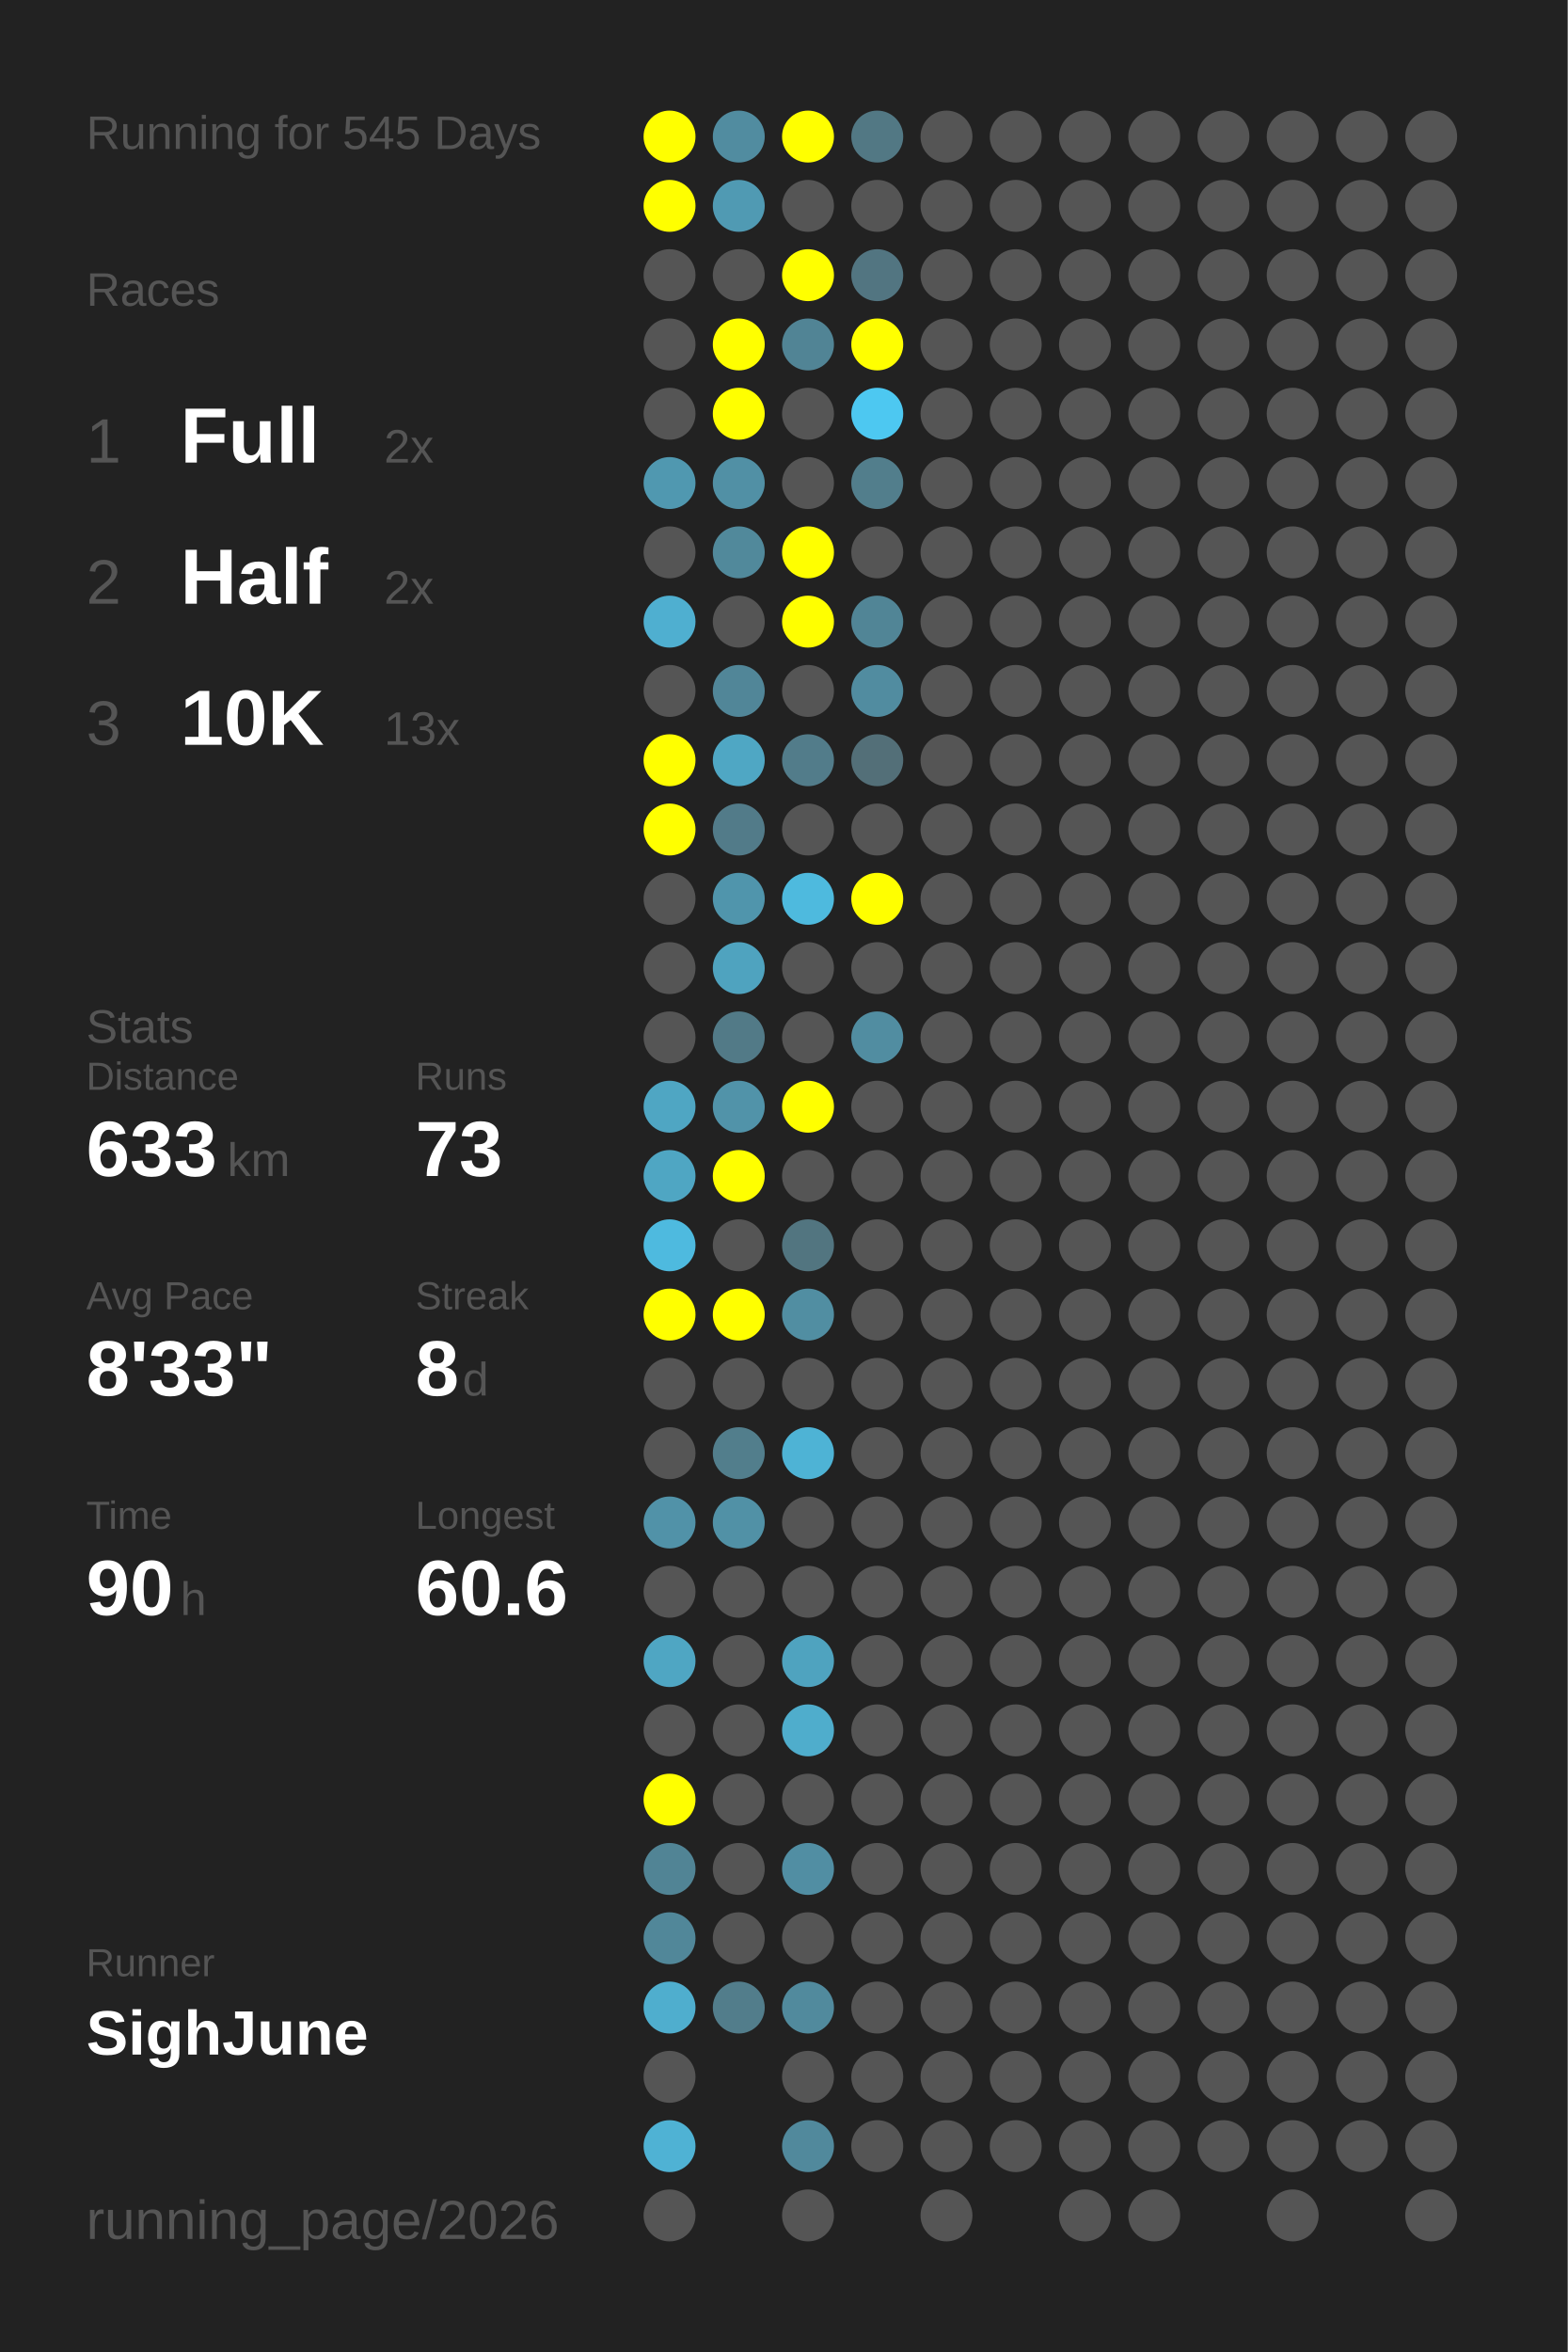
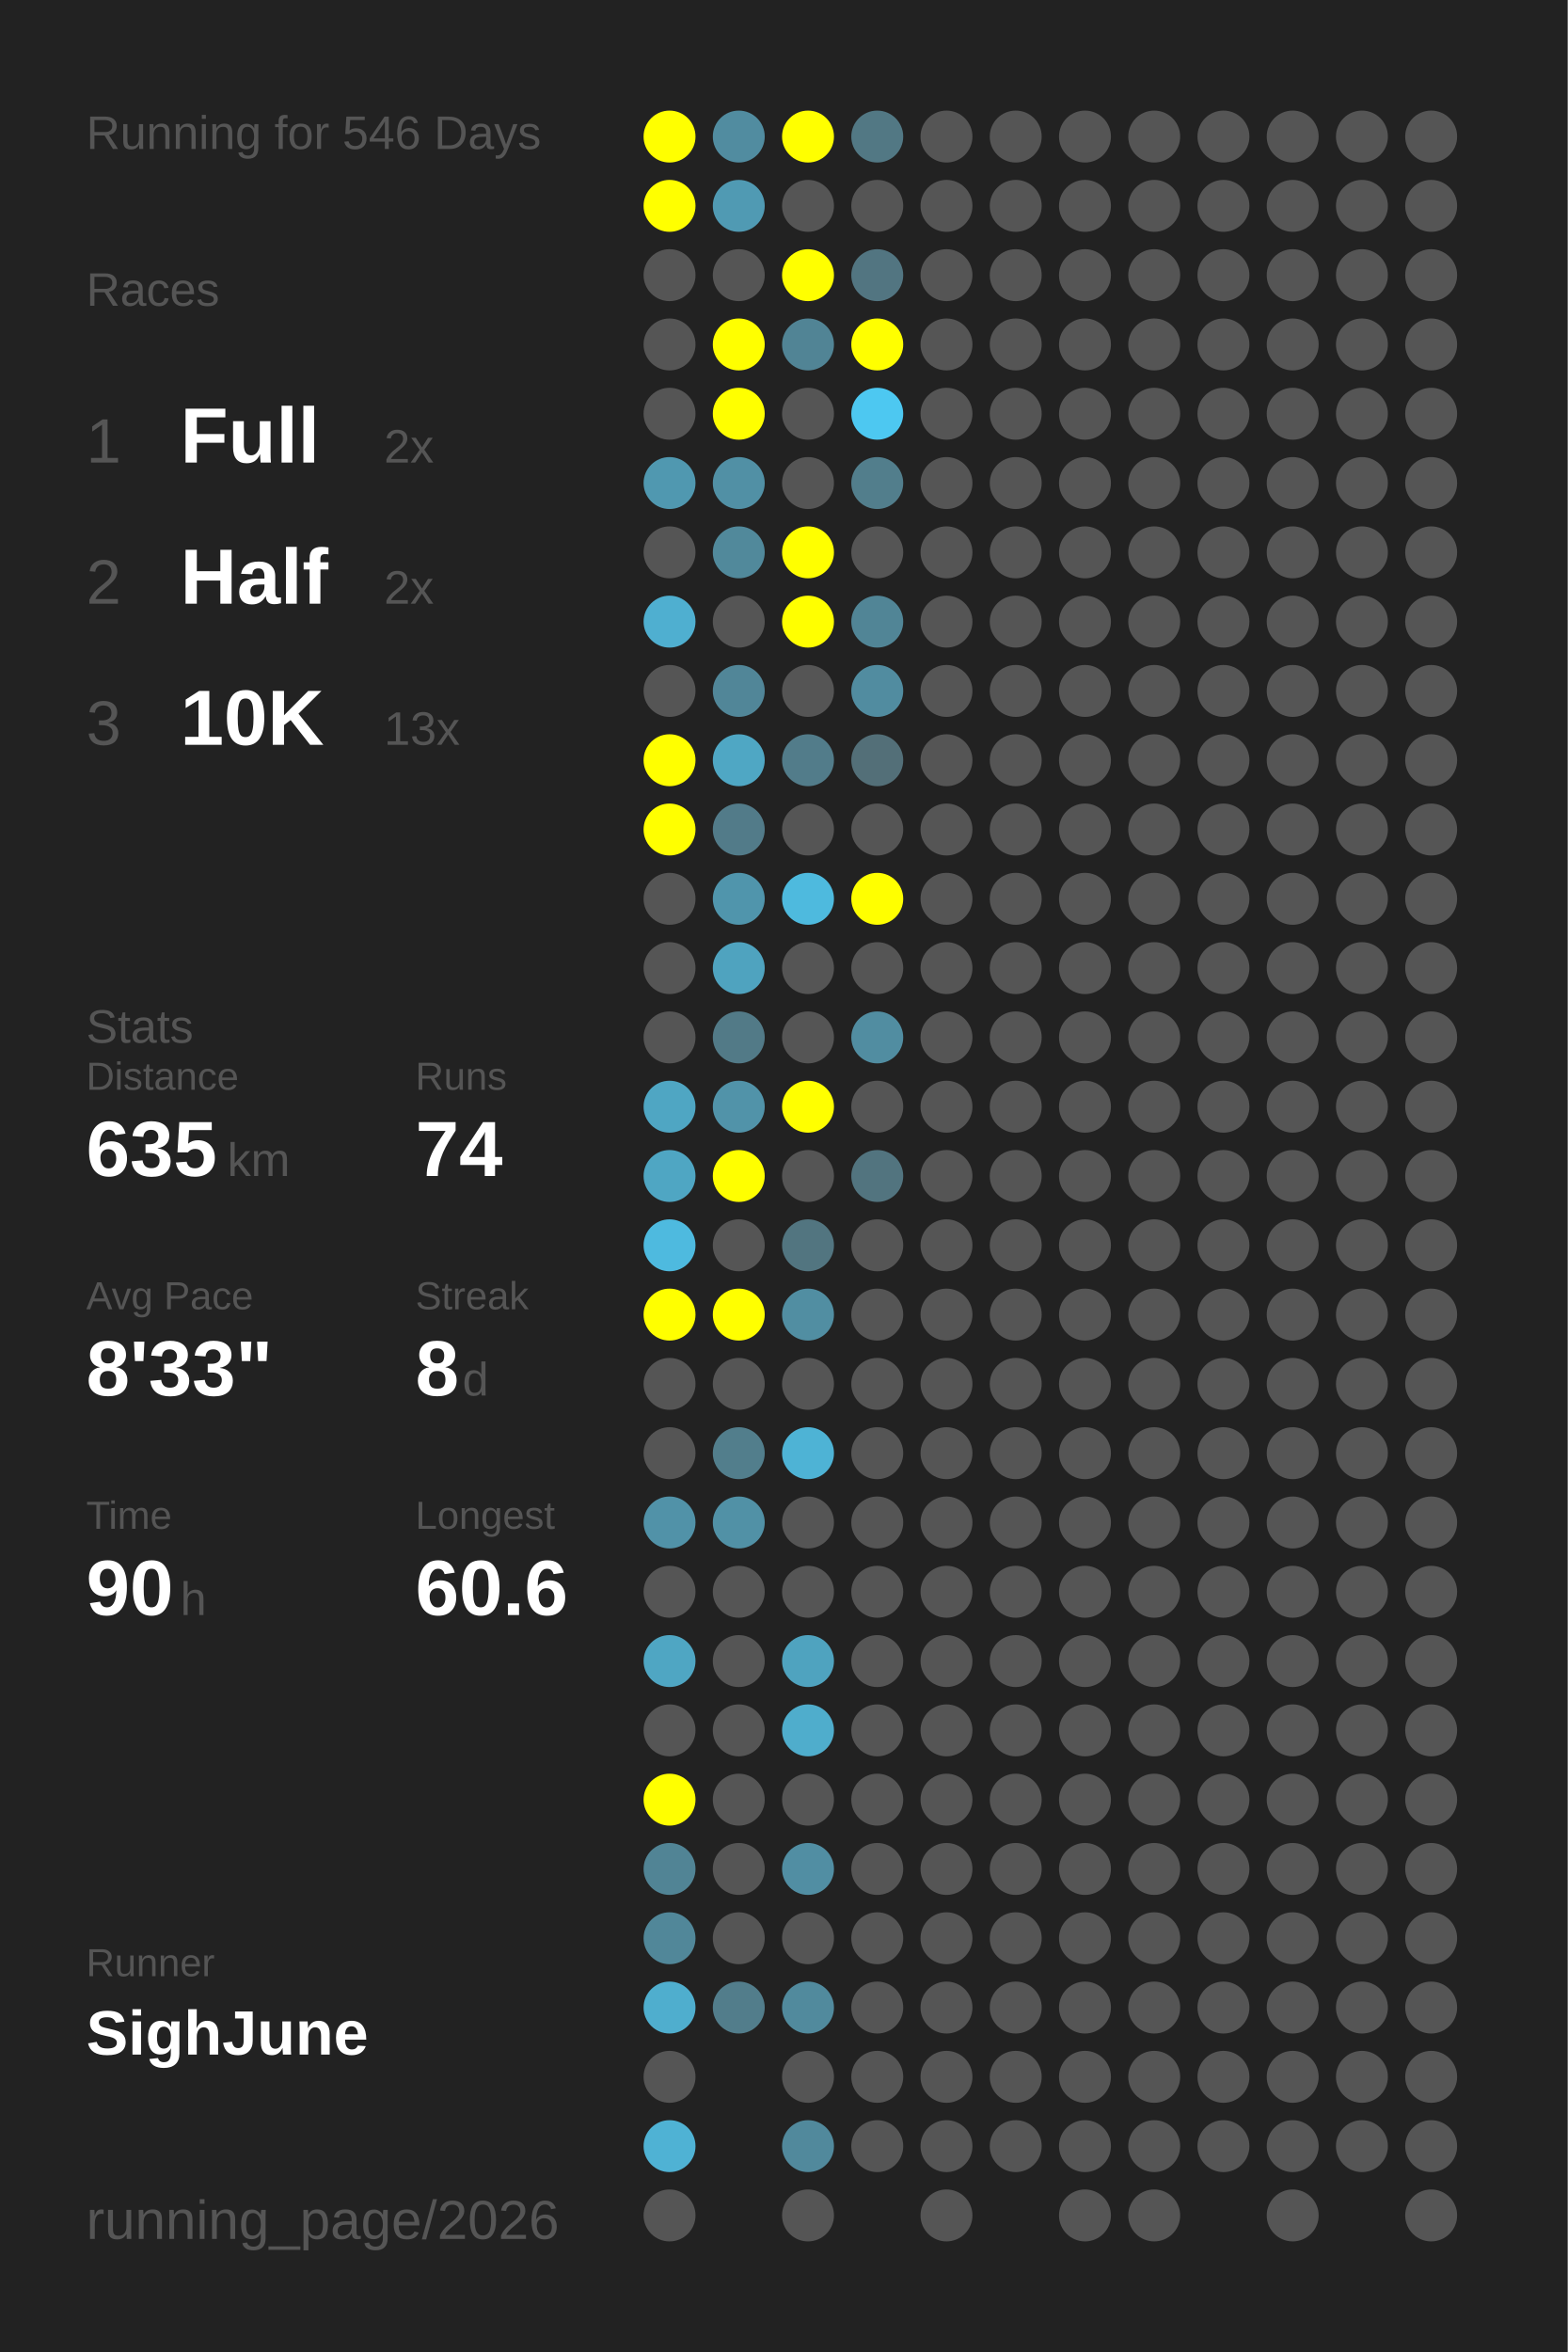
<svg xmlns="http://www.w3.org/2000/svg" baseProfile="full" height="300mm" version="1.1" viewBox="0,0,200,300" width="200mm">
  <defs />
  <rect fill="#222222" height="300" width="200" x="0" y="0" />
-   <text fill="#555555" style="font-size:6px; font-family:Arial;" x="11" y="19">Running for 545 Days</text>
+   <text fill="#555555" style="font-size:6px; font-family:Arial;" x="11" y="19">Running for 546 Days</text>
  <text fill="#555555" style="font-size:6px; font-family:Arial;" x="11" y="39">Races</text>
  <text fill="#555555" style="font-size:8px; font-family:Arial;" x="11" y="59">1</text>
  <text fill="#FFFFFF" style="font-size:10px; font-family:Arial; font-weight:bold;" x="23" y="59">Full</text>
  <text fill="#555555" style="font-size:6px; font-family:Arial;" x="49" y="59">2x</text>
  <text fill="#555555" style="font-size:8px; font-family:Arial;" x="11" y="77">2</text>
  <text fill="#FFFFFF" style="font-size:10px; font-family:Arial; font-weight:bold;" x="23" y="77">Half</text>
  <text fill="#555555" style="font-size:6px; font-family:Arial;" x="49" y="77">2x</text>
  <text fill="#555555" style="font-size:8px; font-family:Arial;" x="11" y="95">3</text>
  <text fill="#FFFFFF" style="font-size:10px; font-family:Arial; font-weight:bold;" x="23" y="95">10K</text>
  <text fill="#555555" style="font-size:6px; font-family:Arial;" x="49" y="95">13x</text>
  <text fill="#555555" style="font-size:6px; font-family:Arial;" x="11" y="133">Stats</text>
  <text fill="#555555" style="font-size:5px; font-family:Arial;" x="11" y="139">Distance</text>
-   <text fill="#FFFFFF" style="font-size:10px; font-family:Arial; font-weight:bold;" x="11" y="150">633</text>
+   <text fill="#FFFFFF" style="font-size:10px; font-family:Arial; font-weight:bold;" x="11" y="150">635</text>
  <text fill="#555555" style="font-size:6px; font-family:Arial;" x="29" y="150">km</text>
  <text fill="#555555" style="font-size:5px; font-family:Arial;" x="53" y="139">Runs</text>
-   <text fill="#FFFFFF" style="font-size:10px; font-family:Arial; font-weight:bold;" x="53" y="150">73</text>
+   <text fill="#FFFFFF" style="font-size:10px; font-family:Arial; font-weight:bold;" x="53" y="150">74</text>
  <text fill="#555555" style="font-size:5px; font-family:Arial;" x="11" y="167">Avg Pace</text>
  <text fill="#FFFFFF" style="font-size:10px; font-family:Arial; font-weight:bold;" x="11" y="178">8'33"</text>
  <text fill="#555555" style="font-size:5px; font-family:Arial;" x="53" y="167">Streak</text>
  <text fill="#FFFFFF" style="font-size:10px; font-family:Arial; font-weight:bold;" x="53" y="178">8</text>
  <text fill="#555555" style="font-size:6px; font-family:Arial;" x="59" y="178">d</text>
  <text fill="#555555" style="font-size:5px; font-family:Arial;" x="11" y="195">Time</text>
  <text fill="#FFFFFF" style="font-size:10px; font-family:Arial; font-weight:bold;" x="11" y="206">90</text>
  <text fill="#555555" style="font-size:6px; font-family:Arial;" x="23" y="206">h</text>
  <text fill="#555555" style="font-size:5px; font-family:Arial;" x="53" y="195">Longest</text>
  <text fill="#FFFFFF" style="font-size:10px; font-family:Arial; font-weight:bold;" x="53" y="206">60.6</text>
  <text fill="#555555" style="font-size:5px; font-family:Arial;" x="11" y="252.065">Runner</text>
  <text fill="#FFFFFF" style="font-size:8px; font-family:Arial; font-weight:bold;" x="11" y="262.065">SighJune</text>
  <text fill="#555555" style="font-size:7px; font-family:Arial;" x="11" y="285.581">running_page/2026</text>
  <circle cx="85.417" cy="17.419" fill="#FFFF00" r="3.312" />
  <circle cx="85.417" cy="26.258" fill="#FFFF00" r="3.312" />
  <circle cx="85.417" cy="35.097" fill="#555555" r="3.312" />
  <circle cx="85.417" cy="43.935" fill="#555555" r="3.312" />
  <circle cx="85.417" cy="52.774" fill="#555555" r="3.312" />
  <circle cx="85.417" cy="61.613" fill="#5098b0" r="3.312" />
  <circle cx="85.417" cy="70.452" fill="#555555" r="3.312" />
  <circle cx="85.417" cy="79.29" fill="#4fafd0" r="3.312" />
  <circle cx="85.417" cy="88.129" fill="#555555" r="3.312" />
  <circle cx="85.417" cy="96.968" fill="#FFFF00" r="3.312" />
  <circle cx="85.417" cy="105.806" fill="#FFFF00" r="3.312" />
  <circle cx="85.417" cy="114.645" fill="#555555" r="3.312" />
  <circle cx="85.417" cy="123.484" fill="#555555" r="3.312" />
  <circle cx="85.417" cy="132.323" fill="#555555" r="3.312" />
  <circle cx="85.417" cy="141.161" fill="#4fa6c3" r="3.312" />
  <circle cx="85.417" cy="150" fill="#4fa6c3" r="3.312" />
  <circle cx="85.417" cy="158.839" fill="#4ebadf" r="3.312" />
  <circle cx="85.417" cy="167.677" fill="#FFFF00" r="3.312" />
  <circle cx="85.417" cy="176.516" fill="#555555" r="3.312" />
  <circle cx="85.417" cy="185.355" fill="#555555" r="3.312" />
  <circle cx="85.417" cy="194.194" fill="#5192a8" r="3.312" />
  <circle cx="85.417" cy="203.032" fill="#555555" r="3.312" />
  <circle cx="85.417" cy="211.871" fill="#4fa6c3" r="3.312" />
  <circle cx="85.417" cy="220.71" fill="#555555" r="3.312" />
  <circle cx="85.417" cy="229.548" fill="#FFFF00" r="3.312" />
  <circle cx="85.417" cy="238.387" fill="#518495" r="3.312" />
  <circle cx="85.417" cy="247.226" fill="#518799" r="3.312" />
  <circle cx="85.417" cy="256.065" fill="#4faece" r="3.312" />
  <circle cx="85.417" cy="264.903" fill="#555555" r="3.312" />
  <circle cx="85.417" cy="273.742" fill="#4fb2d4" r="3.312" />
  <circle cx="85.417" cy="282.581" fill="#555555" r="3.312" />
  <circle cx="94.25" cy="17.419" fill="#518ca0" r="3.312" />
  <circle cx="94.25" cy="26.258" fill="#509ab3" r="3.312" />
  <circle cx="94.25" cy="35.097" fill="#555555" r="3.312" />
  <circle cx="94.25" cy="43.935" fill="#FFFF00" r="3.312" />
  <circle cx="94.25" cy="52.774" fill="#FFFF00" r="3.312" />
  <circle cx="94.25" cy="61.613" fill="#5190a5" r="3.312" />
  <circle cx="94.25" cy="70.452" fill="#51899b" r="3.312" />
  <circle cx="94.25" cy="79.29" fill="#555555" r="3.312" />
  <circle cx="94.25" cy="88.129" fill="#518698" r="3.312" />
  <circle cx="94.25" cy="96.968" fill="#4fa7c4" r="3.312" />
  <circle cx="94.25" cy="105.806" fill="#527b89" r="3.312" />
  <circle cx="94.25" cy="114.645" fill="#5095ac" r="3.312" />
  <circle cx="94.25" cy="123.484" fill="#4fa3bf" r="3.312" />
  <circle cx="94.25" cy="132.323" fill="#527a87" r="3.312" />
  <circle cx="94.25" cy="141.161" fill="#5193a9" r="3.312" />
  <circle cx="94.25" cy="150" fill="#FFFF00" r="3.312" />
  <circle cx="94.25" cy="158.839" fill="#555555" r="3.312" />
  <circle cx="94.25" cy="167.677" fill="#FFFF00" r="3.312" />
  <circle cx="94.25" cy="176.516" fill="#555555" r="3.312" />
  <circle cx="94.25" cy="185.355" fill="#527e8c" r="3.312" />
  <circle cx="94.25" cy="194.194" fill="#5191a6" r="3.312" />
  <circle cx="94.25" cy="203.032" fill="#555555" r="3.312" />
  <circle cx="94.25" cy="211.871" fill="#555555" r="3.312" />
  <circle cx="94.25" cy="220.71" fill="#555555" r="3.312" />
  <circle cx="94.25" cy="229.548" fill="#555555" r="3.312" />
  <circle cx="94.25" cy="238.387" fill="#555555" r="3.312" />
  <circle cx="94.25" cy="247.226" fill="#555555" r="3.312" />
  <circle cx="94.25" cy="256.065" fill="#527d8b" r="3.312" />
  <circle cx="103.083" cy="17.419" fill="#FFFF00" r="3.312" />
  <circle cx="103.083" cy="26.258" fill="#555555" r="3.312" />
  <circle cx="103.083" cy="35.097" fill="#FFFF00" r="3.312" />
  <circle cx="103.083" cy="43.935" fill="#518495" r="3.312" />
  <circle cx="103.083" cy="52.774" fill="#555555" r="3.312" />
  <circle cx="103.083" cy="61.613" fill="#555555" r="3.312" />
  <circle cx="103.083" cy="70.452" fill="#FFFF00" r="3.312" />
  <circle cx="103.083" cy="79.29" fill="#FFFF00" r="3.312" />
  <circle cx="103.083" cy="88.129" fill="#555555" r="3.312" />
  <circle cx="103.083" cy="96.968" fill="#527c8a" r="3.312" />
  <circle cx="103.083" cy="105.806" fill="#555555" r="3.312" />
  <circle cx="103.083" cy="114.645" fill="#4ebade" r="3.312" />
  <circle cx="103.083" cy="123.484" fill="#555555" r="3.312" />
  <circle cx="103.083" cy="132.323" fill="#555555" r="3.312" />
  <circle cx="103.083" cy="141.161" fill="#FFFF00" r="3.312" />
  <circle cx="103.083" cy="150" fill="#555555" r="3.312" />
  <circle cx="103.083" cy="158.839" fill="#527580" r="3.312" />
  <circle cx="103.083" cy="167.677" fill="#518ea2" r="3.312" />
  <circle cx="103.083" cy="176.516" fill="#555555" r="3.312" />
  <circle cx="103.083" cy="185.355" fill="#4eb3d5" r="3.312" />
  <circle cx="103.083" cy="194.194" fill="#555555" r="3.312" />
  <circle cx="103.083" cy="203.032" fill="#555555" r="3.312" />
  <circle cx="103.083" cy="211.871" fill="#4fa3bf" r="3.312" />
  <circle cx="103.083" cy="220.71" fill="#4fadcc" r="3.312" />
  <circle cx="103.083" cy="229.548" fill="#555555" r="3.312" />
  <circle cx="103.083" cy="238.387" fill="#518ea3" r="3.312" />
  <circle cx="103.083" cy="247.226" fill="#555555" r="3.312" />
  <circle cx="103.083" cy="256.065" fill="#518a9d" r="3.312" />
  <circle cx="103.083" cy="264.903" fill="#555555" r="3.312" />
  <circle cx="103.083" cy="273.742" fill="#51899c" r="3.312" />
  <circle cx="103.083" cy="282.581" fill="#555555" r="3.312" />
  <circle cx="111.917" cy="17.419" fill="#527884" r="3.312" />
  <circle cx="111.917" cy="26.258" fill="#555555" r="3.312" />
  <circle cx="111.917" cy="35.097" fill="#527581" r="3.312" />
  <circle cx="111.917" cy="43.935" fill="#FFFF00" r="3.312" />
  <circle cx="111.917" cy="52.774" fill="#4dc8f1" r="3.312" />
  <circle cx="111.917" cy="61.613" fill="#527e8c" r="3.312" />
  <circle cx="111.917" cy="70.452" fill="#555555" r="3.312" />
  <circle cx="111.917" cy="79.29" fill="#518596" r="3.312" />
  <circle cx="111.917" cy="88.129" fill="#518ca0" r="3.312" />
  <circle cx="111.917" cy="96.968" fill="#536f78" r="3.312" />
  <circle cx="111.917" cy="105.806" fill="#555555" r="3.312" />
  <circle cx="111.917" cy="114.645" fill="#FFFF00" r="3.312" />
  <circle cx="111.917" cy="123.484" fill="#555555" r="3.312" />
  <circle cx="111.917" cy="132.323" fill="#518da1" r="3.312" />
  <circle cx="111.917" cy="141.161" fill="#555555" r="3.312" />
-   <circle cx="111.917" cy="150" fill="#555555" r="3.312" />
+   <circle cx="111.917" cy="150" fill="#52747f" r="3.312" />
  <circle cx="111.917" cy="158.839" fill="#555555" r="3.312" />
  <circle cx="111.917" cy="167.677" fill="#555555" r="3.312" />
  <circle cx="111.917" cy="176.516" fill="#555555" r="3.312" />
  <circle cx="111.917" cy="185.355" fill="#555555" r="3.312" />
  <circle cx="111.917" cy="194.194" fill="#555555" r="3.312" />
  <circle cx="111.917" cy="203.032" fill="#555555" r="3.312" />
  <circle cx="111.917" cy="211.871" fill="#555555" r="3.312" />
  <circle cx="111.917" cy="220.71" fill="#555555" r="3.312" />
  <circle cx="111.917" cy="229.548" fill="#555555" r="3.312" />
  <circle cx="111.917" cy="238.387" fill="#555555" r="3.312" />
  <circle cx="111.917" cy="247.226" fill="#555555" r="3.312" />
  <circle cx="111.917" cy="256.065" fill="#555555" r="3.312" />
  <circle cx="111.917" cy="264.903" fill="#555555" r="3.312" />
  <circle cx="111.917" cy="273.742" fill="#555555" r="3.312" />
  <circle cx="120.75" cy="17.419" fill="#555555" r="3.312" />
  <circle cx="120.75" cy="26.258" fill="#555555" r="3.312" />
  <circle cx="120.75" cy="35.097" fill="#555555" r="3.312" />
  <circle cx="120.75" cy="43.935" fill="#555555" r="3.312" />
  <circle cx="120.75" cy="52.774" fill="#555555" r="3.312" />
  <circle cx="120.75" cy="61.613" fill="#555555" r="3.312" />
  <circle cx="120.75" cy="70.452" fill="#555555" r="3.312" />
  <circle cx="120.75" cy="79.29" fill="#555555" r="3.312" />
  <circle cx="120.75" cy="88.129" fill="#555555" r="3.312" />
  <circle cx="120.75" cy="96.968" fill="#555555" r="3.312" />
  <circle cx="120.75" cy="105.806" fill="#555555" r="3.312" />
  <circle cx="120.75" cy="114.645" fill="#555555" r="3.312" />
  <circle cx="120.75" cy="123.484" fill="#555555" r="3.312" />
  <circle cx="120.75" cy="132.323" fill="#555555" r="3.312" />
  <circle cx="120.75" cy="141.161" fill="#555555" r="3.312" />
  <circle cx="120.75" cy="150" fill="#555555" r="3.312" />
  <circle cx="120.75" cy="158.839" fill="#555555" r="3.312" />
  <circle cx="120.75" cy="167.677" fill="#555555" r="3.312" />
  <circle cx="120.75" cy="176.516" fill="#555555" r="3.312" />
  <circle cx="120.75" cy="185.355" fill="#555555" r="3.312" />
  <circle cx="120.75" cy="194.194" fill="#555555" r="3.312" />
  <circle cx="120.75" cy="203.032" fill="#555555" r="3.312" />
  <circle cx="120.75" cy="211.871" fill="#555555" r="3.312" />
  <circle cx="120.75" cy="220.71" fill="#555555" r="3.312" />
  <circle cx="120.75" cy="229.548" fill="#555555" r="3.312" />
  <circle cx="120.75" cy="238.387" fill="#555555" r="3.312" />
  <circle cx="120.75" cy="247.226" fill="#555555" r="3.312" />
  <circle cx="120.75" cy="256.065" fill="#555555" r="3.312" />
  <circle cx="120.75" cy="264.903" fill="#555555" r="3.312" />
  <circle cx="120.75" cy="273.742" fill="#555555" r="3.312" />
  <circle cx="120.75" cy="282.581" fill="#555555" r="3.312" />
  <circle cx="129.583" cy="17.419" fill="#555555" r="3.312" />
  <circle cx="129.583" cy="26.258" fill="#555555" r="3.312" />
  <circle cx="129.583" cy="35.097" fill="#555555" r="3.312" />
  <circle cx="129.583" cy="43.935" fill="#555555" r="3.312" />
  <circle cx="129.583" cy="52.774" fill="#555555" r="3.312" />
  <circle cx="129.583" cy="61.613" fill="#555555" r="3.312" />
  <circle cx="129.583" cy="70.452" fill="#555555" r="3.312" />
  <circle cx="129.583" cy="79.29" fill="#555555" r="3.312" />
  <circle cx="129.583" cy="88.129" fill="#555555" r="3.312" />
  <circle cx="129.583" cy="96.968" fill="#555555" r="3.312" />
  <circle cx="129.583" cy="105.806" fill="#555555" r="3.312" />
  <circle cx="129.583" cy="114.645" fill="#555555" r="3.312" />
  <circle cx="129.583" cy="123.484" fill="#555555" r="3.312" />
  <circle cx="129.583" cy="132.323" fill="#555555" r="3.312" />
  <circle cx="129.583" cy="141.161" fill="#555555" r="3.312" />
  <circle cx="129.583" cy="150" fill="#555555" r="3.312" />
  <circle cx="129.583" cy="158.839" fill="#555555" r="3.312" />
  <circle cx="129.583" cy="167.677" fill="#555555" r="3.312" />
  <circle cx="129.583" cy="176.516" fill="#555555" r="3.312" />
  <circle cx="129.583" cy="185.355" fill="#555555" r="3.312" />
  <circle cx="129.583" cy="194.194" fill="#555555" r="3.312" />
  <circle cx="129.583" cy="203.032" fill="#555555" r="3.312" />
  <circle cx="129.583" cy="211.871" fill="#555555" r="3.312" />
  <circle cx="129.583" cy="220.71" fill="#555555" r="3.312" />
  <circle cx="129.583" cy="229.548" fill="#555555" r="3.312" />
  <circle cx="129.583" cy="238.387" fill="#555555" r="3.312" />
  <circle cx="129.583" cy="247.226" fill="#555555" r="3.312" />
  <circle cx="129.583" cy="256.065" fill="#555555" r="3.312" />
  <circle cx="129.583" cy="264.903" fill="#555555" r="3.312" />
  <circle cx="129.583" cy="273.742" fill="#555555" r="3.312" />
  <circle cx="138.417" cy="17.419" fill="#555555" r="3.312" />
  <circle cx="138.417" cy="26.258" fill="#555555" r="3.312" />
  <circle cx="138.417" cy="35.097" fill="#555555" r="3.312" />
  <circle cx="138.417" cy="43.935" fill="#555555" r="3.312" />
  <circle cx="138.417" cy="52.774" fill="#555555" r="3.312" />
  <circle cx="138.417" cy="61.613" fill="#555555" r="3.312" />
  <circle cx="138.417" cy="70.452" fill="#555555" r="3.312" />
  <circle cx="138.417" cy="79.29" fill="#555555" r="3.312" />
  <circle cx="138.417" cy="88.129" fill="#555555" r="3.312" />
  <circle cx="138.417" cy="96.968" fill="#555555" r="3.312" />
  <circle cx="138.417" cy="105.806" fill="#555555" r="3.312" />
  <circle cx="138.417" cy="114.645" fill="#555555" r="3.312" />
  <circle cx="138.417" cy="123.484" fill="#555555" r="3.312" />
  <circle cx="138.417" cy="132.323" fill="#555555" r="3.312" />
  <circle cx="138.417" cy="141.161" fill="#555555" r="3.312" />
  <circle cx="138.417" cy="150" fill="#555555" r="3.312" />
  <circle cx="138.417" cy="158.839" fill="#555555" r="3.312" />
  <circle cx="138.417" cy="167.677" fill="#555555" r="3.312" />
  <circle cx="138.417" cy="176.516" fill="#555555" r="3.312" />
  <circle cx="138.417" cy="185.355" fill="#555555" r="3.312" />
  <circle cx="138.417" cy="194.194" fill="#555555" r="3.312" />
  <circle cx="138.417" cy="203.032" fill="#555555" r="3.312" />
  <circle cx="138.417" cy="211.871" fill="#555555" r="3.312" />
  <circle cx="138.417" cy="220.71" fill="#555555" r="3.312" />
  <circle cx="138.417" cy="229.548" fill="#555555" r="3.312" />
  <circle cx="138.417" cy="238.387" fill="#555555" r="3.312" />
  <circle cx="138.417" cy="247.226" fill="#555555" r="3.312" />
  <circle cx="138.417" cy="256.065" fill="#555555" r="3.312" />
  <circle cx="138.417" cy="264.903" fill="#555555" r="3.312" />
  <circle cx="138.417" cy="273.742" fill="#555555" r="3.312" />
  <circle cx="138.417" cy="282.581" fill="#555555" r="3.312" />
  <circle cx="147.25" cy="17.419" fill="#555555" r="3.312" />
  <circle cx="147.25" cy="26.258" fill="#555555" r="3.312" />
  <circle cx="147.25" cy="35.097" fill="#555555" r="3.312" />
  <circle cx="147.25" cy="43.935" fill="#555555" r="3.312" />
  <circle cx="147.25" cy="52.774" fill="#555555" r="3.312" />
  <circle cx="147.25" cy="61.613" fill="#555555" r="3.312" />
  <circle cx="147.25" cy="70.452" fill="#555555" r="3.312" />
  <circle cx="147.25" cy="79.29" fill="#555555" r="3.312" />
  <circle cx="147.25" cy="88.129" fill="#555555" r="3.312" />
  <circle cx="147.25" cy="96.968" fill="#555555" r="3.312" />
  <circle cx="147.25" cy="105.806" fill="#555555" r="3.312" />
  <circle cx="147.25" cy="114.645" fill="#555555" r="3.312" />
  <circle cx="147.25" cy="123.484" fill="#555555" r="3.312" />
  <circle cx="147.25" cy="132.323" fill="#555555" r="3.312" />
  <circle cx="147.25" cy="141.161" fill="#555555" r="3.312" />
  <circle cx="147.25" cy="150" fill="#555555" r="3.312" />
  <circle cx="147.25" cy="158.839" fill="#555555" r="3.312" />
  <circle cx="147.25" cy="167.677" fill="#555555" r="3.312" />
  <circle cx="147.25" cy="176.516" fill="#555555" r="3.312" />
  <circle cx="147.25" cy="185.355" fill="#555555" r="3.312" />
  <circle cx="147.25" cy="194.194" fill="#555555" r="3.312" />
  <circle cx="147.25" cy="203.032" fill="#555555" r="3.312" />
  <circle cx="147.25" cy="211.871" fill="#555555" r="3.312" />
  <circle cx="147.25" cy="220.71" fill="#555555" r="3.312" />
  <circle cx="147.25" cy="229.548" fill="#555555" r="3.312" />
  <circle cx="147.25" cy="238.387" fill="#555555" r="3.312" />
  <circle cx="147.25" cy="247.226" fill="#555555" r="3.312" />
  <circle cx="147.25" cy="256.065" fill="#555555" r="3.312" />
  <circle cx="147.25" cy="264.903" fill="#555555" r="3.312" />
  <circle cx="147.25" cy="273.742" fill="#555555" r="3.312" />
  <circle cx="147.25" cy="282.581" fill="#555555" r="3.312" />
  <circle cx="156.083" cy="17.419" fill="#555555" r="3.312" />
  <circle cx="156.083" cy="26.258" fill="#555555" r="3.312" />
  <circle cx="156.083" cy="35.097" fill="#555555" r="3.312" />
  <circle cx="156.083" cy="43.935" fill="#555555" r="3.312" />
  <circle cx="156.083" cy="52.774" fill="#555555" r="3.312" />
  <circle cx="156.083" cy="61.613" fill="#555555" r="3.312" />
  <circle cx="156.083" cy="70.452" fill="#555555" r="3.312" />
  <circle cx="156.083" cy="79.29" fill="#555555" r="3.312" />
  <circle cx="156.083" cy="88.129" fill="#555555" r="3.312" />
  <circle cx="156.083" cy="96.968" fill="#555555" r="3.312" />
  <circle cx="156.083" cy="105.806" fill="#555555" r="3.312" />
  <circle cx="156.083" cy="114.645" fill="#555555" r="3.312" />
  <circle cx="156.083" cy="123.484" fill="#555555" r="3.312" />
  <circle cx="156.083" cy="132.323" fill="#555555" r="3.312" />
  <circle cx="156.083" cy="141.161" fill="#555555" r="3.312" />
  <circle cx="156.083" cy="150" fill="#555555" r="3.312" />
  <circle cx="156.083" cy="158.839" fill="#555555" r="3.312" />
  <circle cx="156.083" cy="167.677" fill="#555555" r="3.312" />
  <circle cx="156.083" cy="176.516" fill="#555555" r="3.312" />
  <circle cx="156.083" cy="185.355" fill="#555555" r="3.312" />
  <circle cx="156.083" cy="194.194" fill="#555555" r="3.312" />
  <circle cx="156.083" cy="203.032" fill="#555555" r="3.312" />
  <circle cx="156.083" cy="211.871" fill="#555555" r="3.312" />
  <circle cx="156.083" cy="220.71" fill="#555555" r="3.312" />
  <circle cx="156.083" cy="229.548" fill="#555555" r="3.312" />
  <circle cx="156.083" cy="238.387" fill="#555555" r="3.312" />
  <circle cx="156.083" cy="247.226" fill="#555555" r="3.312" />
  <circle cx="156.083" cy="256.065" fill="#555555" r="3.312" />
  <circle cx="156.083" cy="264.903" fill="#555555" r="3.312" />
  <circle cx="156.083" cy="273.742" fill="#555555" r="3.312" />
  <circle cx="164.917" cy="17.419" fill="#555555" r="3.312" />
  <circle cx="164.917" cy="26.258" fill="#555555" r="3.312" />
  <circle cx="164.917" cy="35.097" fill="#555555" r="3.312" />
  <circle cx="164.917" cy="43.935" fill="#555555" r="3.312" />
  <circle cx="164.917" cy="52.774" fill="#555555" r="3.312" />
  <circle cx="164.917" cy="61.613" fill="#555555" r="3.312" />
  <circle cx="164.917" cy="70.452" fill="#555555" r="3.312" />
  <circle cx="164.917" cy="79.29" fill="#555555" r="3.312" />
  <circle cx="164.917" cy="88.129" fill="#555555" r="3.312" />
  <circle cx="164.917" cy="96.968" fill="#555555" r="3.312" />
  <circle cx="164.917" cy="105.806" fill="#555555" r="3.312" />
  <circle cx="164.917" cy="114.645" fill="#555555" r="3.312" />
  <circle cx="164.917" cy="123.484" fill="#555555" r="3.312" />
  <circle cx="164.917" cy="132.323" fill="#555555" r="3.312" />
  <circle cx="164.917" cy="141.161" fill="#555555" r="3.312" />
  <circle cx="164.917" cy="150" fill="#555555" r="3.312" />
  <circle cx="164.917" cy="158.839" fill="#555555" r="3.312" />
  <circle cx="164.917" cy="167.677" fill="#555555" r="3.312" />
  <circle cx="164.917" cy="176.516" fill="#555555" r="3.312" />
  <circle cx="164.917" cy="185.355" fill="#555555" r="3.312" />
  <circle cx="164.917" cy="194.194" fill="#555555" r="3.312" />
  <circle cx="164.917" cy="203.032" fill="#555555" r="3.312" />
  <circle cx="164.917" cy="211.871" fill="#555555" r="3.312" />
  <circle cx="164.917" cy="220.71" fill="#555555" r="3.312" />
  <circle cx="164.917" cy="229.548" fill="#555555" r="3.312" />
  <circle cx="164.917" cy="238.387" fill="#555555" r="3.312" />
  <circle cx="164.917" cy="247.226" fill="#555555" r="3.312" />
  <circle cx="164.917" cy="256.065" fill="#555555" r="3.312" />
  <circle cx="164.917" cy="264.903" fill="#555555" r="3.312" />
  <circle cx="164.917" cy="273.742" fill="#555555" r="3.312" />
  <circle cx="164.917" cy="282.581" fill="#555555" r="3.312" />
  <circle cx="173.75" cy="17.419" fill="#555555" r="3.312" />
  <circle cx="173.75" cy="26.258" fill="#555555" r="3.312" />
  <circle cx="173.75" cy="35.097" fill="#555555" r="3.312" />
  <circle cx="173.75" cy="43.935" fill="#555555" r="3.312" />
  <circle cx="173.75" cy="52.774" fill="#555555" r="3.312" />
  <circle cx="173.75" cy="61.613" fill="#555555" r="3.312" />
  <circle cx="173.75" cy="70.452" fill="#555555" r="3.312" />
  <circle cx="173.75" cy="79.29" fill="#555555" r="3.312" />
  <circle cx="173.75" cy="88.129" fill="#555555" r="3.312" />
  <circle cx="173.75" cy="96.968" fill="#555555" r="3.312" />
  <circle cx="173.75" cy="105.806" fill="#555555" r="3.312" />
  <circle cx="173.75" cy="114.645" fill="#555555" r="3.312" />
  <circle cx="173.75" cy="123.484" fill="#555555" r="3.312" />
  <circle cx="173.75" cy="132.323" fill="#555555" r="3.312" />
  <circle cx="173.75" cy="141.161" fill="#555555" r="3.312" />
  <circle cx="173.75" cy="150" fill="#555555" r="3.312" />
  <circle cx="173.75" cy="158.839" fill="#555555" r="3.312" />
  <circle cx="173.75" cy="167.677" fill="#555555" r="3.312" />
  <circle cx="173.75" cy="176.516" fill="#555555" r="3.312" />
  <circle cx="173.75" cy="185.355" fill="#555555" r="3.312" />
  <circle cx="173.75" cy="194.194" fill="#555555" r="3.312" />
  <circle cx="173.75" cy="203.032" fill="#555555" r="3.312" />
  <circle cx="173.75" cy="211.871" fill="#555555" r="3.312" />
  <circle cx="173.75" cy="220.71" fill="#555555" r="3.312" />
  <circle cx="173.75" cy="229.548" fill="#555555" r="3.312" />
  <circle cx="173.75" cy="238.387" fill="#555555" r="3.312" />
  <circle cx="173.75" cy="247.226" fill="#555555" r="3.312" />
  <circle cx="173.75" cy="256.065" fill="#555555" r="3.312" />
  <circle cx="173.75" cy="264.903" fill="#555555" r="3.312" />
  <circle cx="173.75" cy="273.742" fill="#555555" r="3.312" />
  <circle cx="182.583" cy="17.419" fill="#555555" r="3.312" />
  <circle cx="182.583" cy="26.258" fill="#555555" r="3.312" />
  <circle cx="182.583" cy="35.097" fill="#555555" r="3.312" />
  <circle cx="182.583" cy="43.935" fill="#555555" r="3.312" />
  <circle cx="182.583" cy="52.774" fill="#555555" r="3.312" />
  <circle cx="182.583" cy="61.613" fill="#555555" r="3.312" />
  <circle cx="182.583" cy="70.452" fill="#555555" r="3.312" />
  <circle cx="182.583" cy="79.29" fill="#555555" r="3.312" />
  <circle cx="182.583" cy="88.129" fill="#555555" r="3.312" />
  <circle cx="182.583" cy="96.968" fill="#555555" r="3.312" />
  <circle cx="182.583" cy="105.806" fill="#555555" r="3.312" />
  <circle cx="182.583" cy="114.645" fill="#555555" r="3.312" />
  <circle cx="182.583" cy="123.484" fill="#555555" r="3.312" />
  <circle cx="182.583" cy="132.323" fill="#555555" r="3.312" />
  <circle cx="182.583" cy="141.161" fill="#555555" r="3.312" />
  <circle cx="182.583" cy="150" fill="#555555" r="3.312" />
  <circle cx="182.583" cy="158.839" fill="#555555" r="3.312" />
  <circle cx="182.583" cy="167.677" fill="#555555" r="3.312" />
  <circle cx="182.583" cy="176.516" fill="#555555" r="3.312" />
  <circle cx="182.583" cy="185.355" fill="#555555" r="3.312" />
  <circle cx="182.583" cy="194.194" fill="#555555" r="3.312" />
  <circle cx="182.583" cy="203.032" fill="#555555" r="3.312" />
  <circle cx="182.583" cy="211.871" fill="#555555" r="3.312" />
  <circle cx="182.583" cy="220.71" fill="#555555" r="3.312" />
  <circle cx="182.583" cy="229.548" fill="#555555" r="3.312" />
  <circle cx="182.583" cy="238.387" fill="#555555" r="3.312" />
  <circle cx="182.583" cy="247.226" fill="#555555" r="3.312" />
  <circle cx="182.583" cy="256.065" fill="#555555" r="3.312" />
  <circle cx="182.583" cy="264.903" fill="#555555" r="3.312" />
  <circle cx="182.583" cy="273.742" fill="#555555" r="3.312" />
  <circle cx="182.583" cy="282.581" fill="#555555" r="3.312" />
</svg>
